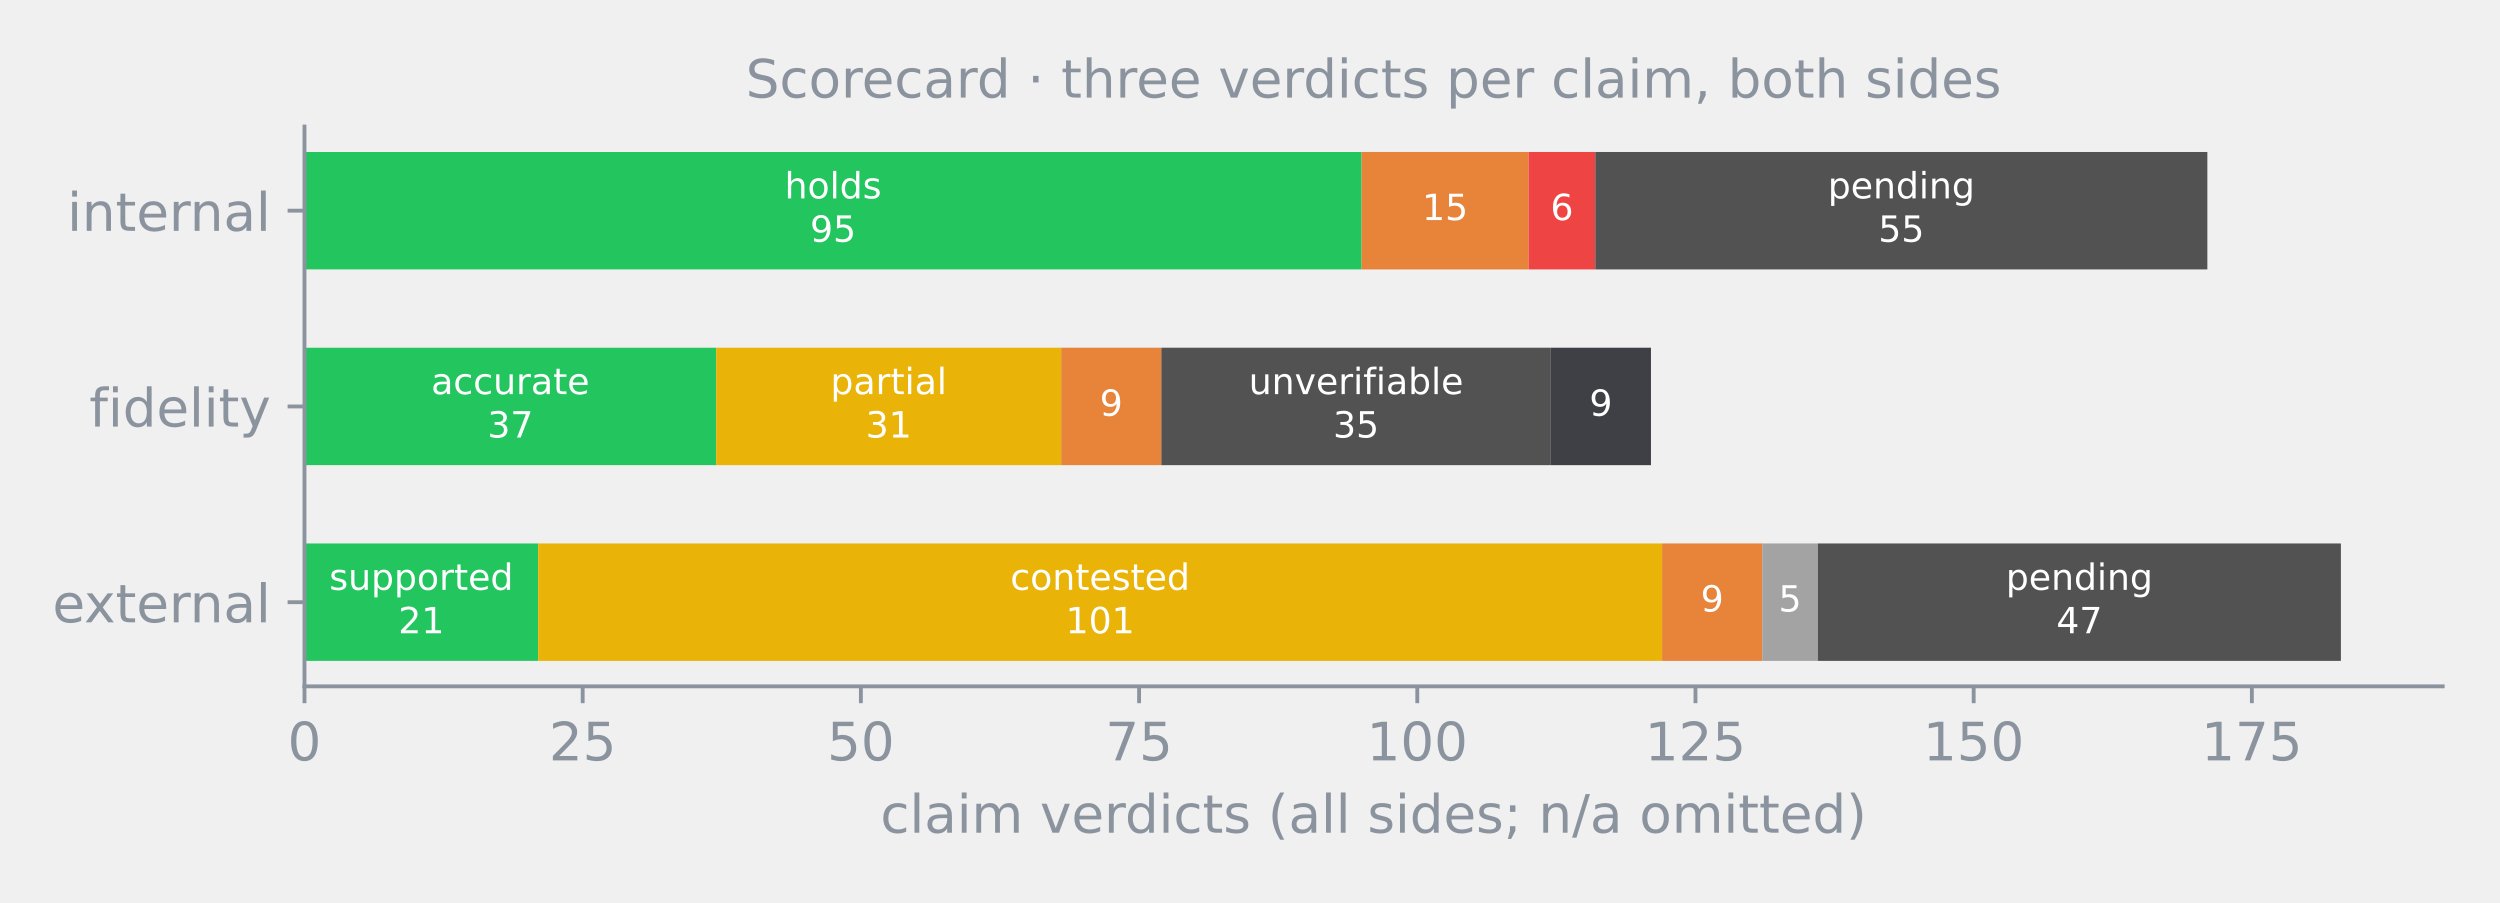
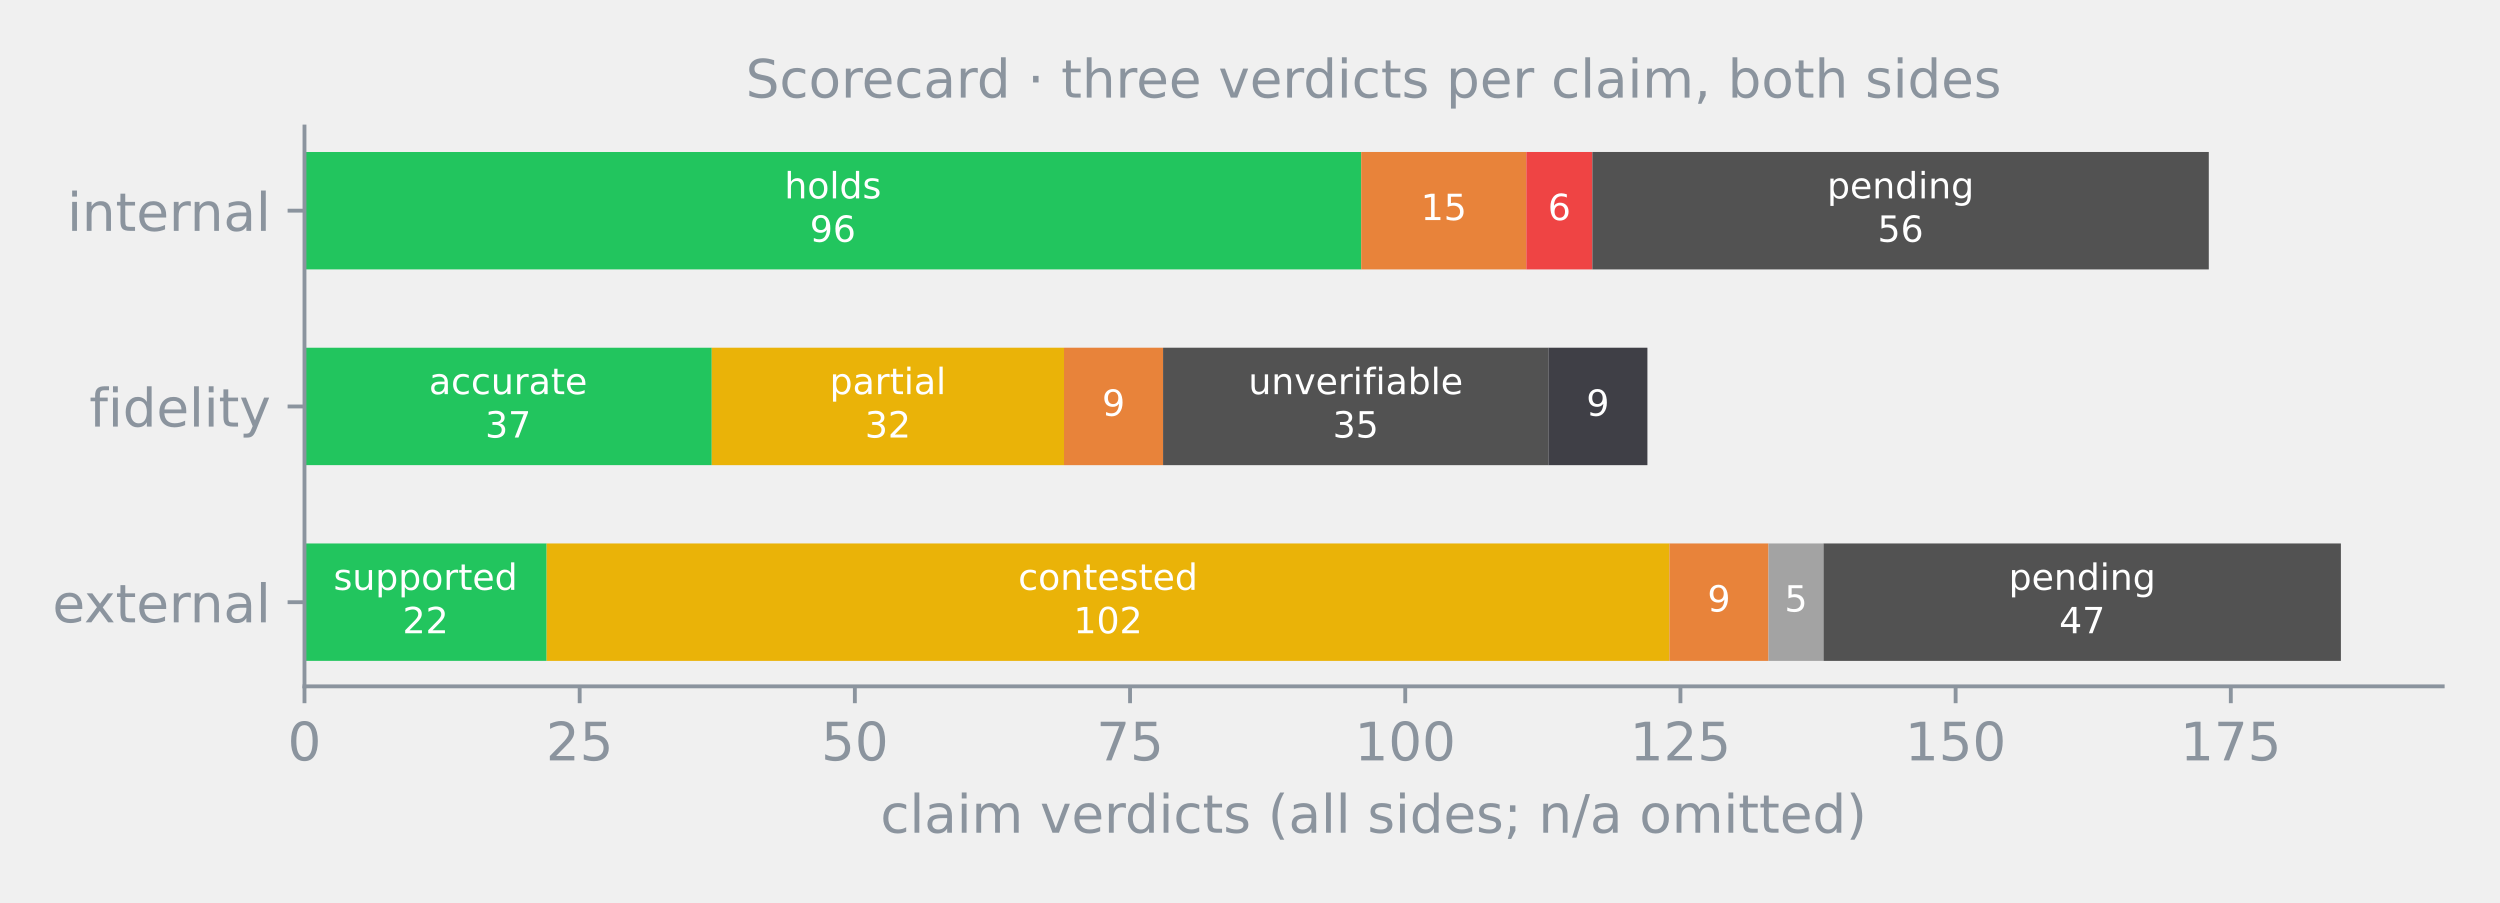
<svg xmlns="http://www.w3.org/2000/svg" xmlns:xlink="http://www.w3.org/1999/xlink" width="518.4pt" height="187.2pt" viewBox="0 0 518.4 187.2" version="1.1">
  <defs>
    <style type="text/css">*{stroke-linejoin: round; stroke-linecap: butt}</style>
  </defs>
  <g id="figure_1">
    <g id="patch_1">
      <path d="M 0 187.2  L 518.4 187.2  L 518.4 0  L 0 0  L 0 187.2  z " style="fill: none" />
    </g>
    <g id="axes_1">
      <g id="patch_2">
        <path d="M 63.138 142.32  L 506.52 142.32  L 506.52 26.237  L 63.138 26.237  L 63.138 142.32  z " style="fill: none" />
      </g>
      <g id="patch_3">
-         <path d="M 63.138 31.514  L 282.348 31.514  L 282.348 55.867  L 63.138 55.867  z " clip-path="url(#p8665366e77)" style="fill: #22c55e" />
+         <path d="M 63.138 31.514  L 282.261 31.514  L 282.261 55.867  L 63.138 55.867  z " clip-path="url(#p0d0d9c15c0)" style="fill: #22c55e" />
      </g>
      <g id="patch_4">
-         <path d="M 282.348 31.514  L 316.96 31.514  L 316.96 55.867  L 282.348 55.867  z " clip-path="url(#p8665366e77)" style="fill: #e8833a" />
+         <path d="M 282.261 31.514  L 316.499 31.514  L 316.499 55.867  L 282.261 55.867  z " clip-path="url(#p0d0d9c15c0)" style="fill: #e8833a" />
      </g>
      <g id="patch_5">
-         <path d="M 316.96 31.514  L 330.805 31.514  L 330.805 55.867  L 316.96 55.867  z " clip-path="url(#p8665366e77)" style="fill: #ef4444" />
+         <path d="M 316.499 31.514  L 330.194 31.514  L 330.194 55.867  L 316.499 55.867  z " clip-path="url(#p0d0d9c15c0)" style="fill: #ef4444" />
      </g>
      <g id="patch_6">
-         <path d="M 330.805 31.514  L 457.717 31.514  L 457.717 55.867  L 330.805 55.867  z " clip-path="url(#p8665366e77)" style="fill: #525252" />
+         <path d="M 330.194 31.514  L 458.016 31.514  L 458.016 55.867  L 330.194 55.867  z " clip-path="url(#p0d0d9c15c0)" style="fill: #525252" />
      </g>
      <g id="patch_7">
-         <path d="M 63.138 72.102  L 148.514 72.102  L 148.514 96.455  L 63.138 96.455  z " clip-path="url(#p8665366e77)" style="fill: #22c55e" />
+         <path d="M 63.138 72.102  L 147.591 72.102  L 147.591 96.455  L 63.138 96.455  z " clip-path="url(#p0d0d9c15c0)" style="fill: #22c55e" />
      </g>
      <g id="patch_8">
-         <path d="M 148.514 72.102  L 220.046 72.102  L 220.046 96.455  L 148.514 96.455  z " clip-path="url(#p8665366e77)" style="fill: #eab308" />
+         <path d="M 147.591 72.102  L 220.632 72.102  L 220.632 96.455  L 147.591 96.455  z " clip-path="url(#p0d0d9c15c0)" style="fill: #eab308" />
      </g>
      <g id="patch_9">
-         <path d="M 220.046 72.102  L 240.814 72.102  L 240.814 96.455  L 220.046 96.455  z " clip-path="url(#p8665366e77)" style="fill: #e8833a" />
+         <path d="M 220.632 72.102  L 241.175 72.102  L 241.175 96.455  L 220.632 96.455  z " clip-path="url(#p0d0d9c15c0)" style="fill: #e8833a" />
      </g>
      <g id="patch_10">
-         <path d="M 240.814 72.102  L 321.575 72.102  L 321.575 96.455  L 240.814 96.455  z " clip-path="url(#p8665366e77)" style="fill: #525252" />
+         <path d="M 241.175 72.102  L 321.064 72.102  L 321.064 96.455  L 241.175 96.455  z " clip-path="url(#p0d0d9c15c0)" style="fill: #525252" />
      </g>
      <g id="patch_11">
-         <path d="M 321.575 72.102  L 342.343 72.102  L 342.343 96.455  L 321.575 96.455  z " clip-path="url(#p8665366e77)" style="fill: #3f3f46" />
+         <path d="M 321.064 72.102  L 341.607 72.102  L 341.607 96.455  L 321.064 96.455  z " clip-path="url(#p0d0d9c15c0)" style="fill: #3f3f46" />
      </g>
      <g id="patch_12">
-         <path d="M 63.138 112.691  L 111.595 112.691  L 111.595 137.044  L 63.138 137.044  z " clip-path="url(#p8665366e77)" style="fill: #22c55e" />
+         <path d="M 63.138 112.691  L 113.353 112.691  L 113.353 137.044  L 63.138 137.044  z " clip-path="url(#p0d0d9c15c0)" style="fill: #22c55e" />
      </g>
      <g id="patch_13">
-         <path d="M 111.595 112.691  L 344.65 112.691  L 344.65 137.044  L 111.595 137.044  z " clip-path="url(#p8665366e77)" style="fill: #eab308" />
+         <path d="M 113.353 112.691  L 346.172 112.691  L 346.172 137.044  L 113.353 137.044  z " clip-path="url(#p0d0d9c15c0)" style="fill: #eab308" />
      </g>
      <g id="patch_14">
-         <path d="M 344.65 112.691  L 365.418 112.691  L 365.418 137.044  L 344.65 137.044  z " clip-path="url(#p8665366e77)" style="fill: #e8833a" />
+         <path d="M 346.172 112.691  L 366.715 112.691  L 366.715 137.044  L 346.172 137.044  z " clip-path="url(#p0d0d9c15c0)" style="fill: #e8833a" />
      </g>
      <g id="patch_15">
-         <path d="M 365.418 112.691  L 376.955 112.691  L 376.955 137.044  L 365.418 137.044  z " clip-path="url(#p8665366e77)" style="fill: #a3a3a3" />
+         <path d="M 366.715 112.691  L 378.127 112.691  L 378.127 137.044  L 366.715 137.044  z " clip-path="url(#p0d0d9c15c0)" style="fill: #a3a3a3" />
      </g>
      <g id="patch_16">
-         <path d="M 376.955 112.691  L 485.407 112.691  L 485.407 137.044  L 376.955 137.044  z " clip-path="url(#p8665366e77)" style="fill: #525252" />
+         <path d="M 378.127 112.691  L 485.407 112.691  L 485.407 137.044  L 378.127 137.044  z " clip-path="url(#p0d0d9c15c0)" style="fill: #525252" />
      </g>
      <g id="matplotlib.axis_1">
        <g id="xtick_1">
          <g id="line2d_1">
            <defs>
-               <path id="m2e0869f767" d="M 0 0  L 0 3.5  " style="stroke: #8b949e; stroke-width: 0.8" />
+               <path id="m0cf3d2b0be" d="M 0 0  L 0 3.5  " style="stroke: #8b949e; stroke-width: 0.8" />
            </defs>
            <g>
-               <use xlink:href="#m2e0869f767" x="63.138" y="142.32" style="fill: #8b949e; stroke: #8b949e; stroke-width: 0.8" />
+               <use xlink:href="#m0cf3d2b0be" x="63.138" y="142.32" style="fill: #8b949e; stroke: #8b949e; stroke-width: 0.8" />
            </g>
          </g>
          <g id="text_1">
            <text style="font-size: 11px; font-family: 'DejaVu Sans'; text-anchor: middle; fill: #8b949e" x="63.138" y="157.677" transform="rotate(-0 63.1375 157.6774)">0</text>
          </g>
        </g>
        <g id="xtick_2">
          <g id="line2d_2">
            <g>
-               <use xlink:href="#m2e0869f767" x="120.825" y="142.32" style="fill: #8b949e; stroke: #8b949e; stroke-width: 0.8" />
+               <use xlink:href="#m0cf3d2b0be" x="120.201" y="142.32" style="fill: #8b949e; stroke: #8b949e; stroke-width: 0.8" />
            </g>
          </g>
          <g id="text_2">
-             <text style="font-size: 11px; font-family: 'DejaVu Sans'; text-anchor: middle; fill: #8b949e" x="120.825" y="157.677" transform="rotate(-0 120.8245 157.6774)">25</text>
+             <text style="font-size: 11px; font-family: 'DejaVu Sans'; text-anchor: middle; fill: #8b949e" x="120.201" y="157.677" transform="rotate(-0 120.2009 157.6774)">25</text>
          </g>
        </g>
        <g id="xtick_3">
          <g id="line2d_3">
            <g>
-               <use xlink:href="#m2e0869f767" x="178.512" y="142.32" style="fill: #8b949e; stroke: #8b949e; stroke-width: 0.8" />
+               <use xlink:href="#m0cf3d2b0be" x="177.264" y="142.32" style="fill: #8b949e; stroke: #8b949e; stroke-width: 0.8" />
            </g>
          </g>
          <g id="text_3">
-             <text style="font-size: 11px; font-family: 'DejaVu Sans'; text-anchor: middle; fill: #8b949e" x="178.512" y="157.677" transform="rotate(-0 178.5116 157.6774)">50</text>
+             <text style="font-size: 11px; font-family: 'DejaVu Sans'; text-anchor: middle; fill: #8b949e" x="177.264" y="157.677" transform="rotate(-0 177.2643 157.6774)">50</text>
          </g>
        </g>
        <g id="xtick_4">
          <g id="line2d_4">
            <g>
-               <use xlink:href="#m2e0869f767" x="236.199" y="142.32" style="fill: #8b949e; stroke: #8b949e; stroke-width: 0.8" />
+               <use xlink:href="#m0cf3d2b0be" x="234.328" y="142.32" style="fill: #8b949e; stroke: #8b949e; stroke-width: 0.8" />
            </g>
          </g>
          <g id="text_4">
-             <text style="font-size: 11px; font-family: 'DejaVu Sans'; text-anchor: middle; fill: #8b949e" x="236.199" y="157.677" transform="rotate(-0 236.1986 157.6774)">75</text>
+             <text style="font-size: 11px; font-family: 'DejaVu Sans'; text-anchor: middle; fill: #8b949e" x="234.328" y="157.677" transform="rotate(-0 234.3277 157.6774)">75</text>
          </g>
        </g>
        <g id="xtick_5">
          <g id="line2d_5">
            <g>
-               <use xlink:href="#m2e0869f767" x="293.886" y="142.32" style="fill: #8b949e; stroke: #8b949e; stroke-width: 0.8" />
+               <use xlink:href="#m0cf3d2b0be" x="291.391" y="142.32" style="fill: #8b949e; stroke: #8b949e; stroke-width: 0.8" />
            </g>
          </g>
          <g id="text_5">
-             <text style="font-size: 11px; font-family: 'DejaVu Sans'; text-anchor: middle; fill: #8b949e" x="293.886" y="157.677" transform="rotate(-0 293.8856 157.6774)">100</text>
+             <text style="font-size: 11px; font-family: 'DejaVu Sans'; text-anchor: middle; fill: #8b949e" x="291.391" y="157.677" transform="rotate(-0 291.391 157.6774)">100</text>
          </g>
        </g>
        <g id="xtick_6">
          <g id="line2d_6">
            <g>
-               <use xlink:href="#m2e0869f767" x="351.573" y="142.32" style="fill: #8b949e; stroke: #8b949e; stroke-width: 0.8" />
+               <use xlink:href="#m0cf3d2b0be" x="348.454" y="142.32" style="fill: #8b949e; stroke: #8b949e; stroke-width: 0.8" />
            </g>
          </g>
          <g id="text_6">
-             <text style="font-size: 11px; font-family: 'DejaVu Sans'; text-anchor: middle; fill: #8b949e" x="351.573" y="157.677" transform="rotate(-0 351.5726 157.6774)">125</text>
+             <text style="font-size: 11px; font-family: 'DejaVu Sans'; text-anchor: middle; fill: #8b949e" x="348.454" y="157.677" transform="rotate(-0 348.4544 157.6774)">125</text>
          </g>
        </g>
        <g id="xtick_7">
          <g id="line2d_7">
            <g>
-               <use xlink:href="#m2e0869f767" x="409.26" y="142.32" style="fill: #8b949e; stroke: #8b949e; stroke-width: 0.8" />
+               <use xlink:href="#m0cf3d2b0be" x="405.518" y="142.32" style="fill: #8b949e; stroke: #8b949e; stroke-width: 0.8" />
            </g>
          </g>
          <g id="text_7">
-             <text style="font-size: 11px; font-family: 'DejaVu Sans'; text-anchor: middle; fill: #8b949e" x="409.26" y="157.677" transform="rotate(-0 409.2597 157.6774)">150</text>
+             <text style="font-size: 11px; font-family: 'DejaVu Sans'; text-anchor: middle; fill: #8b949e" x="405.518" y="157.677" transform="rotate(-0 405.5178 157.6774)">150</text>
          </g>
        </g>
        <g id="xtick_8">
          <g id="line2d_8">
            <g>
-               <use xlink:href="#m2e0869f767" x="466.947" y="142.32" style="fill: #8b949e; stroke: #8b949e; stroke-width: 0.8" />
+               <use xlink:href="#m0cf3d2b0be" x="462.581" y="142.32" style="fill: #8b949e; stroke: #8b949e; stroke-width: 0.8" />
            </g>
          </g>
          <g id="text_8">
-             <text style="font-size: 11px; font-family: 'DejaVu Sans'; text-anchor: middle; fill: #8b949e" x="466.947" y="157.677" transform="rotate(-0 466.9467 157.6774)">175</text>
+             <text style="font-size: 11px; font-family: 'DejaVu Sans'; text-anchor: middle; fill: #8b949e" x="462.581" y="157.677" transform="rotate(-0 462.5812 157.6774)">175</text>
          </g>
        </g>
        <g id="text_9">
          <text style="font-size: 11px; font-family: 'DejaVu Sans'; text-anchor: middle; fill: #8b949e" x="284.829" y="172.678" transform="rotate(-0 284.8288 172.6783)">claim verdicts (all sides; n/a omitted)</text>
        </g>
      </g>
      <g id="matplotlib.axis_2">
        <g id="ytick_1">
          <g id="line2d_9">
            <defs>
-               <path id="mc0d738acae" d="M 0 0  L -3.5 0  " style="stroke: #8b949e; stroke-width: 0.8" />
+               <path id="m7343b4c615" d="M 0 0  L -3.5 0  " style="stroke: #8b949e; stroke-width: 0.8" />
            </defs>
            <g>
-               <use xlink:href="#mc0d738acae" x="63.138" y="43.69" style="fill: #8b949e; stroke: #8b949e; stroke-width: 0.8" />
+               <use xlink:href="#m7343b4c615" x="63.138" y="43.69" style="fill: #8b949e; stroke: #8b949e; stroke-width: 0.8" />
            </g>
          </g>
          <g id="text_10">
            <text style="font-size: 11px; font-family: 'DejaVu Sans'; text-anchor: end; fill: #8b949e" x="56.138" y="47.87" transform="rotate(-0 56.1375 47.86954)">internal</text>
          </g>
        </g>
        <g id="ytick_2">
          <g id="line2d_10">
            <g>
-               <use xlink:href="#mc0d738acae" x="63.138" y="84.279" style="fill: #8b949e; stroke: #8b949e; stroke-width: 0.8" />
+               <use xlink:href="#m7343b4c615" x="63.138" y="84.279" style="fill: #8b949e; stroke: #8b949e; stroke-width: 0.8" />
            </g>
          </g>
          <g id="text_11">
            <text style="font-size: 11px; font-family: 'DejaVu Sans'; text-anchor: end; fill: #8b949e" x="56.138" y="88.458" transform="rotate(-0 56.1375 88.45785)">fidelity</text>
          </g>
        </g>
        <g id="ytick_3">
          <g id="line2d_11">
            <g>
-               <use xlink:href="#mc0d738acae" x="63.138" y="124.867" style="fill: #8b949e; stroke: #8b949e; stroke-width: 0.8" />
+               <use xlink:href="#m7343b4c615" x="63.138" y="124.867" style="fill: #8b949e; stroke: #8b949e; stroke-width: 0.8" />
            </g>
          </g>
          <g id="text_12">
            <text style="font-size: 11px; font-family: 'DejaVu Sans'; text-anchor: end; fill: #8b949e" x="56.138" y="129.046" transform="rotate(-0 56.1375 129.0462)">external</text>
          </g>
        </g>
      </g>
      <g id="patch_17">
        <path d="M 63.138 142.32  L 63.138 26.237  " style="fill: none; stroke: #8b949e; stroke-width: 0.8; stroke-linejoin: miter; stroke-linecap: square" />
      </g>
      <g id="patch_18">
        <path d="M 63.138 142.32  L 506.52 142.32  " style="fill: none; stroke: #8b949e; stroke-width: 0.8; stroke-linejoin: miter; stroke-linecap: square" />
      </g>
      <g id="text_13">
-         <text style="font-size: 7.5px; font-family: 'DejaVu Sans'; fill: #ffffff" transform="translate(162.6958 41.1382)">holds</text>
-         <text style="font-size: 7.5px; font-family: 'DejaVu Sans'; fill: #ffffff" transform="translate(167.971 50.13966)">95</text>
+         <text style="font-size: 7.5px; font-family: 'DejaVu Sans'; fill: #ffffff" transform="translate(162.6521 41.1382)">holds</text>
+         <text style="font-size: 7.5px; font-family: 'DejaVu Sans'; fill: #ffffff" transform="translate(167.9273 50.13966)">96</text>
      </g>
      <g id="text_14">
-         <text style="font-size: 7.5px; font-family: 'DejaVu Sans'; text-anchor: middle; fill: #ffffff" x="299.654" y="45.639" transform="rotate(-0 299.6543 45.63864)">15</text>
+         <text style="font-size: 7.5px; font-family: 'DejaVu Sans'; text-anchor: middle; fill: #ffffff" x="299.38" y="45.639" transform="rotate(-0 299.3799 45.63864)">15</text>
      </g>
      <g id="text_15">
-         <text style="font-size: 7.5px; font-family: 'DejaVu Sans'; text-anchor: middle; fill: #ffffff" x="323.883" y="45.639" transform="rotate(-0 323.8829 45.63864)">6</text>
+         <text style="font-size: 7.5px; font-family: 'DejaVu Sans'; text-anchor: middle; fill: #ffffff" x="323.347" y="45.639" transform="rotate(-0 323.3465 45.63864)">6</text>
      </g>
      <g id="text_16">
-         <text style="font-size: 7.5px; font-family: 'DejaVu Sans'; fill: #ffffff" transform="translate(379.0167 41.1382)">pending</text>
-         <text style="font-size: 7.5px; font-family: 'DejaVu Sans'; fill: #ffffff" transform="translate(389.4892 50.13966)">55</text>
+         <text style="font-size: 7.5px; font-family: 'DejaVu Sans'; fill: #ffffff" transform="translate(378.8608 41.1382)">pending</text>
+         <text style="font-size: 7.5px; font-family: 'DejaVu Sans'; fill: #ffffff" transform="translate(389.3333 50.13966)">56</text>
      </g>
      <g id="text_17">
-         <text style="font-size: 7.5px; font-family: 'DejaVu Sans'; fill: #ffffff" transform="translate(89.41028 81.72622)">accurate</text>
-         <text style="font-size: 7.5px; font-family: 'DejaVu Sans'; fill: #ffffff" transform="translate(101.054 90.72769)">37</text>
+         <text style="font-size: 7.5px; font-family: 'DejaVu Sans'; fill: #ffffff" transform="translate(88.94878 81.72622)">accurate</text>
+         <text style="font-size: 7.5px; font-family: 'DejaVu Sans'; fill: #ffffff" transform="translate(100.5925 90.72769)">37</text>
      </g>
      <g id="text_18">
-         <text style="font-size: 7.5px; font-family: 'DejaVu Sans'; fill: #ffffff" transform="translate(172.2082 81.72651)">partial</text>
-         <text style="font-size: 7.5px; font-family: 'DejaVu Sans'; fill: #ffffff" transform="translate(179.5084 90.72798)">31</text>
+         <text style="font-size: 7.5px; font-family: 'DejaVu Sans'; fill: #ffffff" transform="translate(172.0398 81.72651)">partial</text>
+         <text style="font-size: 7.5px; font-family: 'DejaVu Sans'; fill: #ffffff" transform="translate(179.34 90.72798)">32</text>
      </g>
      <g id="text_19">
-         <text style="font-size: 7.5px; font-family: 'DejaVu Sans'; text-anchor: middle; fill: #ffffff" x="230.43" y="86.227" transform="rotate(-0 230.4299 86.22695)">9</text>
+         <text style="font-size: 7.5px; font-family: 'DejaVu Sans'; text-anchor: middle; fill: #ffffff" x="230.904" y="86.227" transform="rotate(-0 230.9039 86.22695)">9</text>
      </g>
      <g id="text_20">
-         <text style="font-size: 7.5px; font-family: 'DejaVu Sans'; fill: #ffffff" transform="translate(258.9411 81.72651)">unverifiable</text>
-         <text style="font-size: 7.5px; font-family: 'DejaVu Sans'; fill: #ffffff" transform="translate(276.4226 90.72798)">35</text>
+         <text style="font-size: 7.5px; font-family: 'DejaVu Sans'; fill: #ffffff" transform="translate(258.8663 81.72651)">unverifiable</text>
+         <text style="font-size: 7.5px; font-family: 'DejaVu Sans'; fill: #ffffff" transform="translate(276.3478 90.72798)">35</text>
      </g>
      <g id="text_21">
-         <text style="font-size: 7.5px; font-family: 'DejaVu Sans'; text-anchor: middle; fill: #ffffff" x="331.959" y="86.227" transform="rotate(-0 331.9591 86.22695)">9</text>
+         <text style="font-size: 7.5px; font-family: 'DejaVu Sans'; text-anchor: middle; fill: #ffffff" x="331.335" y="86.227" transform="rotate(-0 331.3354 86.22695)">9</text>
      </g>
      <g id="text_22">
-         <text style="font-size: 7.5px; font-family: 'DejaVu Sans'; fill: #ffffff" transform="translate(68.28031 122.3148)">supported</text>
-         <text style="font-size: 7.5px; font-family: 'DejaVu Sans'; fill: #ffffff" transform="translate(82.59418 131.3163)">21</text>
+         <text style="font-size: 7.5px; font-family: 'DejaVu Sans'; fill: #ffffff" transform="translate(69.15965 122.3148)">supported</text>
+         <text style="font-size: 7.5px; font-family: 'DejaVu Sans'; fill: #ffffff" transform="translate(83.47351 131.3163)">22</text>
      </g>
      <g id="text_23">
-         <text style="font-size: 7.5px; font-family: 'DejaVu Sans'; fill: #ffffff" transform="translate(209.5001 122.3148)">contested</text>
-         <text style="font-size: 7.5px; font-family: 'DejaVu Sans'; fill: #ffffff" transform="translate(220.9646 131.3163)">101</text>
+         <text style="font-size: 7.5px; font-family: 'DejaVu Sans'; fill: #ffffff" transform="translate(211.1403 122.3148)">contested</text>
+         <text style="font-size: 7.5px; font-family: 'DejaVu Sans'; fill: #ffffff" transform="translate(222.6048 131.3163)">102</text>
      </g>
      <g id="text_24">
-         <text style="font-size: 7.5px; font-family: 'DejaVu Sans'; text-anchor: middle; fill: #ffffff" x="355.034" y="126.815" transform="rotate(-0 355.0339 126.8153)">9</text>
+         <text style="font-size: 7.5px; font-family: 'DejaVu Sans'; text-anchor: middle; fill: #ffffff" x="356.443" y="126.815" transform="rotate(-0 356.4433 126.8153)">9</text>
      </g>
      <g id="text_25">
-         <text style="font-size: 7.5px; font-family: 'DejaVu Sans'; text-anchor: middle; fill: #ffffff" x="371.186" y="126.815" transform="rotate(-0 371.1862 126.8153)">5</text>
+         <text style="font-size: 7.5px; font-family: 'DejaVu Sans'; text-anchor: middle; fill: #ffffff" x="372.421" y="126.815" transform="rotate(-0 372.421 126.8153)">5</text>
      </g>
      <g id="text_26">
-         <text style="font-size: 7.5px; font-family: 'DejaVu Sans'; fill: #ffffff" transform="translate(415.9364 122.3148)">pending</text>
-         <text style="font-size: 7.5px; font-family: 'DejaVu Sans'; fill: #ffffff" transform="translate(426.4089 131.3163)">47</text>
+         <text style="font-size: 7.5px; font-family: 'DejaVu Sans'; fill: #ffffff" transform="translate(416.5226 122.3148)">pending</text>
+         <text style="font-size: 7.5px; font-family: 'DejaVu Sans'; fill: #ffffff" transform="translate(426.9951 131.3163)">47</text>
      </g>
      <g id="text_27">
        <text style="font-size: 11px; font-family: 'DejaVu Sans'; text-anchor: middle; fill: #8b949e" x="284.829" y="20.237" transform="rotate(-0 284.8288 20.23742)">Scorecard · three verdicts per claim, both sides</text>
      </g>
    </g>
  </g>
  <defs>
-     <clipPath id="p8665366e77">
+     <clipPath id="p0d0d9c15c0">
      <rect x="63.138" y="26.237" width="443.382" height="116.083" />
    </clipPath>
  </defs>
</svg>
